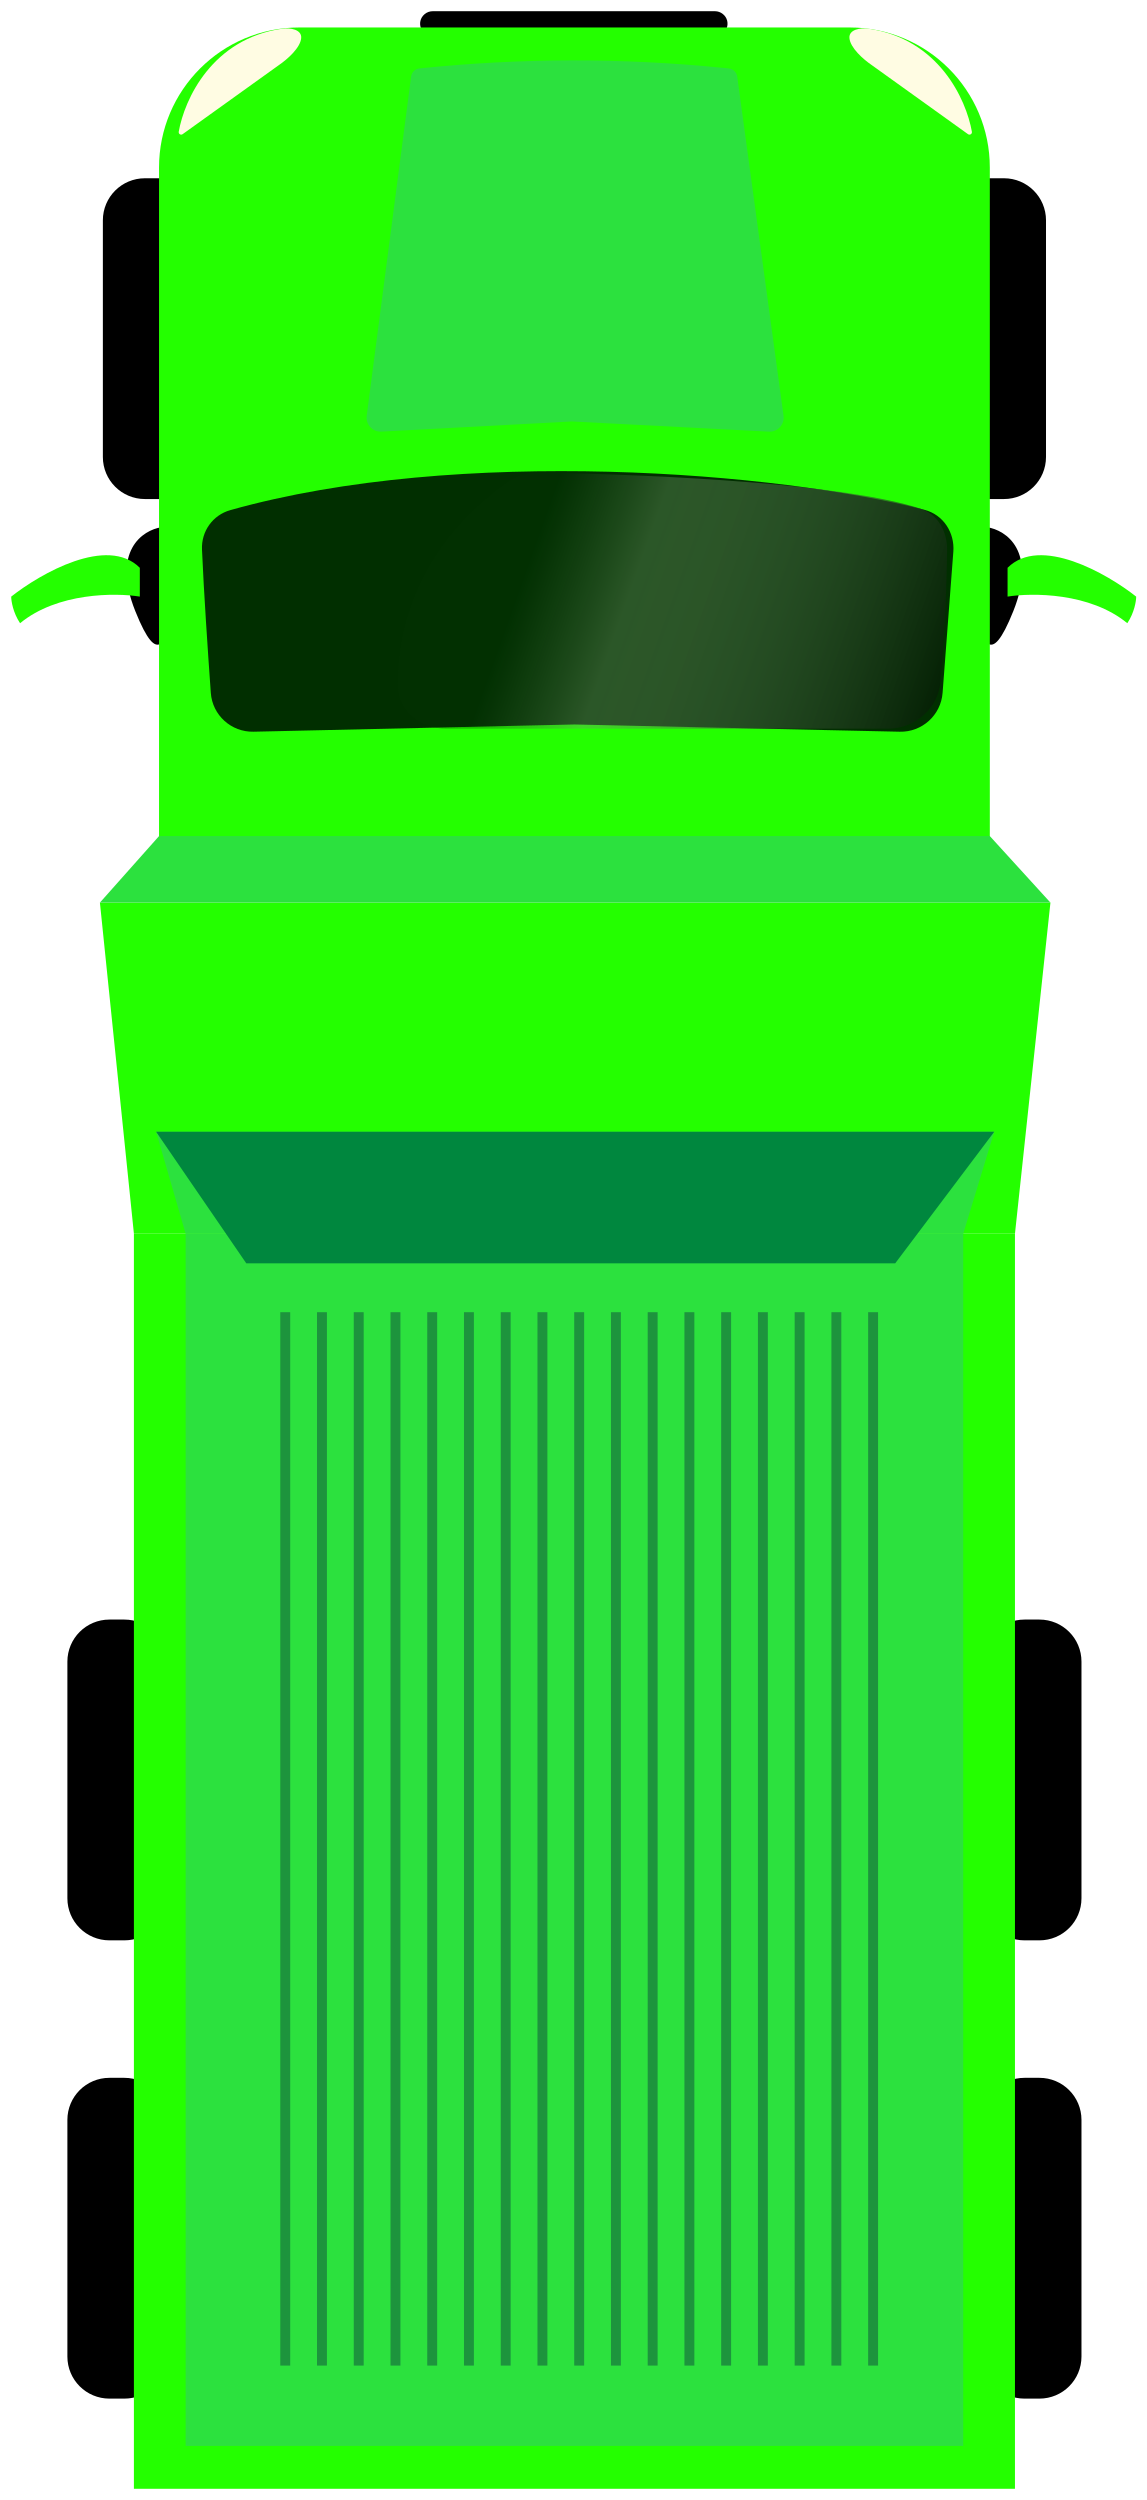
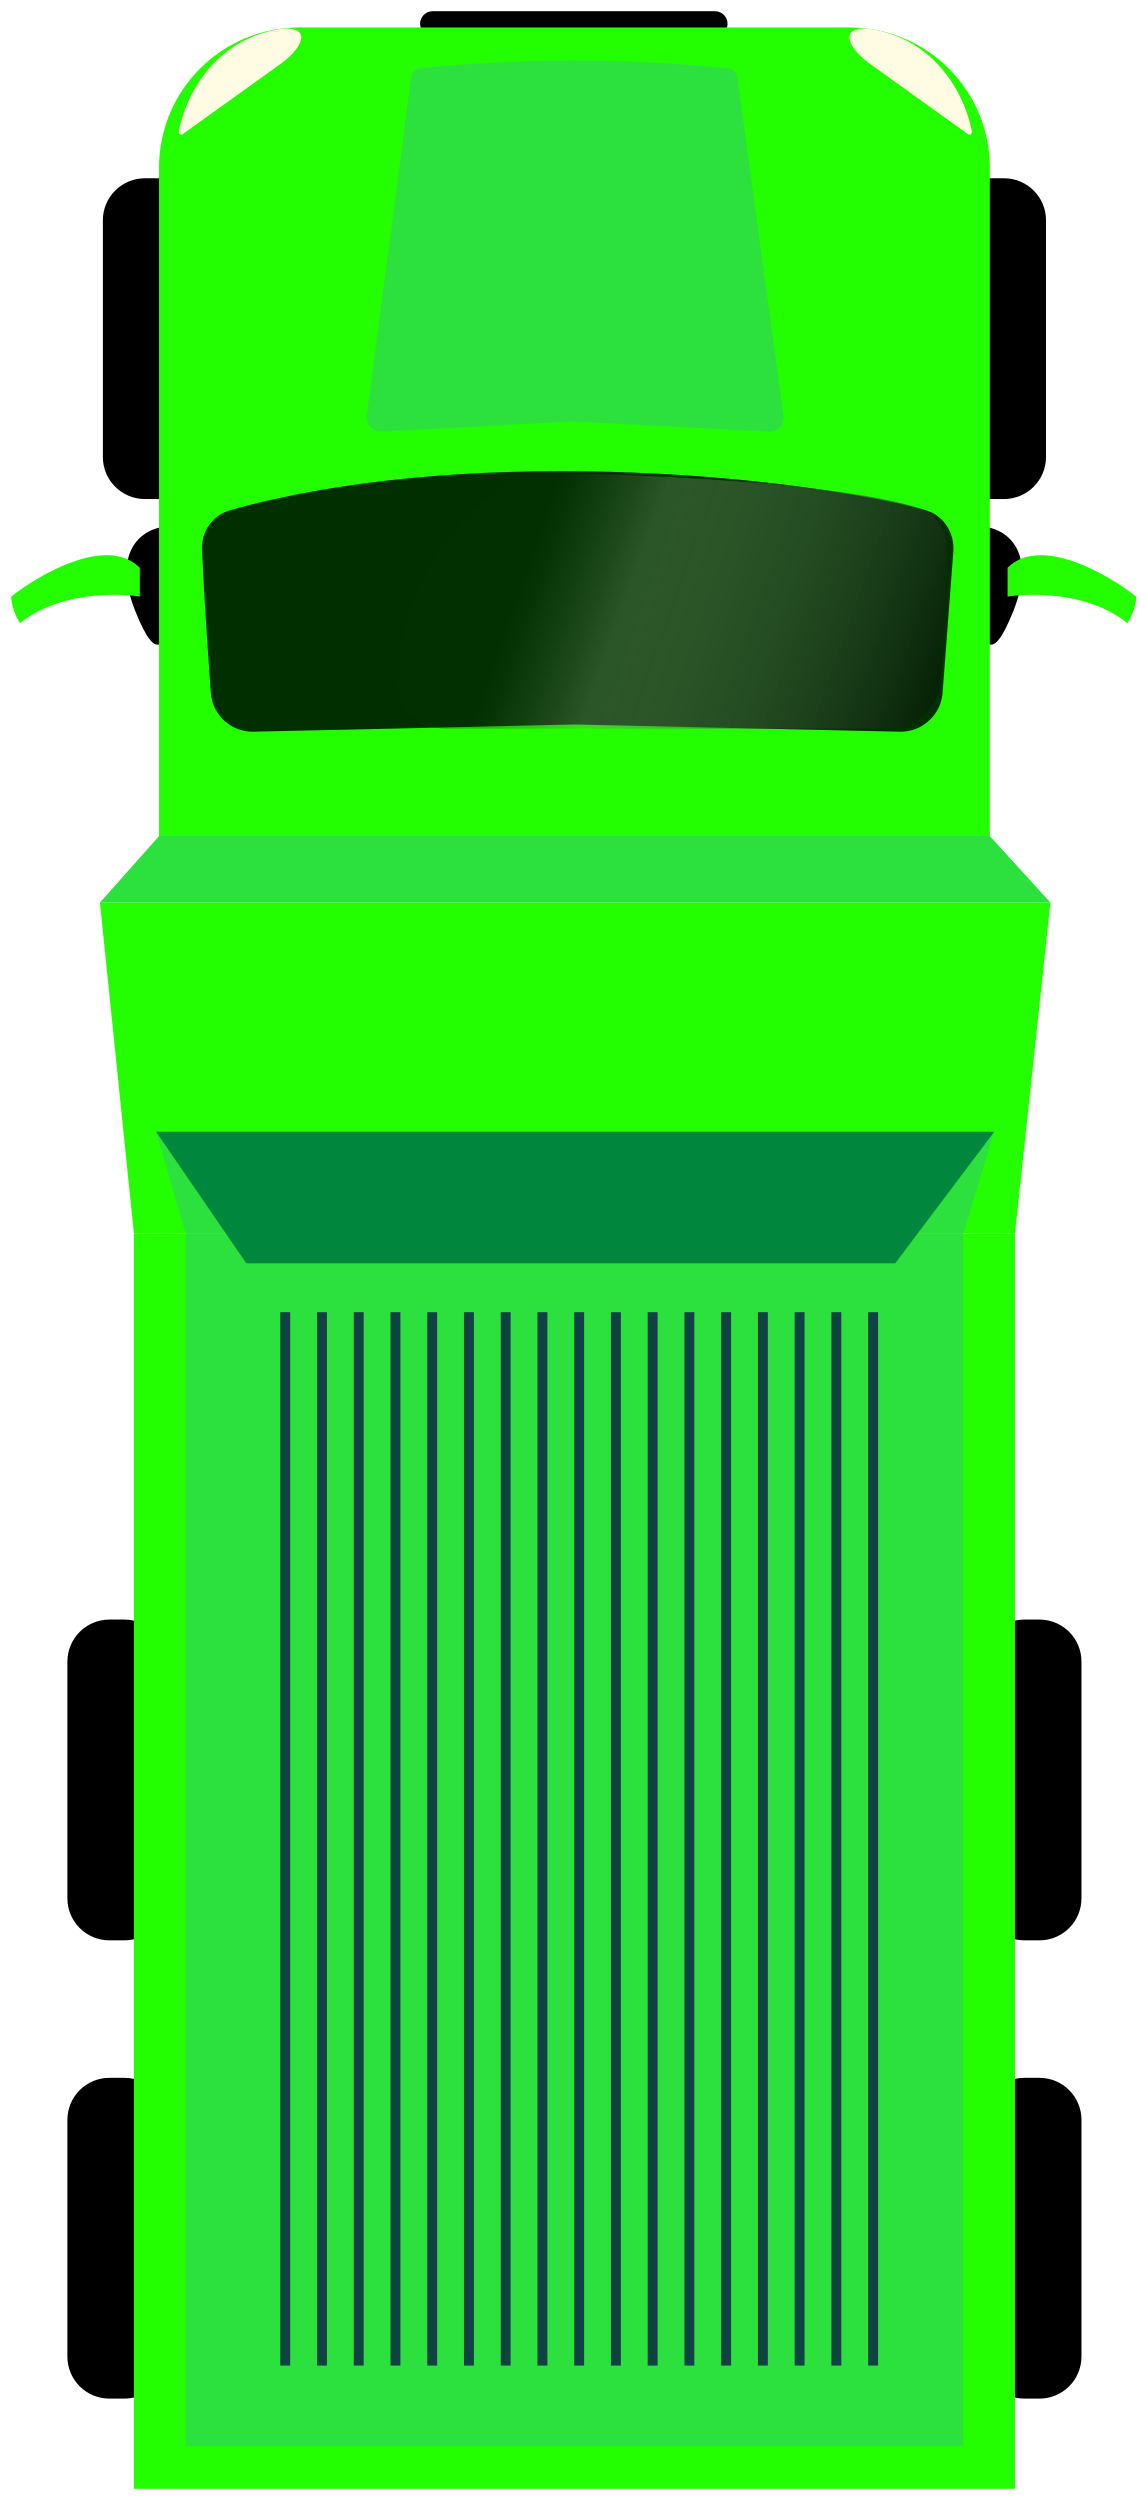
<svg xmlns="http://www.w3.org/2000/svg" width="409" height="892" viewBox="0 0 409 892" fill="none">
  <path d="M255.089 4H154.388C153.324 4 152.295 4.378 151.485 5.067C148.306 7.769 150.217 12.967 154.388 12.967H255.089C259.34 12.967 261.204 7.603 257.87 4.967C257.078 4.341 256.098 4 255.089 4Z" fill="black" />
  <rect x="350.531" y="577.861" width="35.339" height="114.456" rx="15" fill="black" />
  <rect x="337.875" y="63.602" width="35.339" height="114.456" rx="15" fill="black" />
  <rect x="36.703" y="63.602" width="35.339" height="114.456" rx="15" fill="black" />
  <rect x="350.531" y="741.371" width="35.339" height="114.456" rx="15" fill="black" />
  <rect x="24.043" y="741.371" width="35.339" height="114.456" rx="15" fill="black" />
  <rect x="24.043" y="577.861" width="35.339" height="114.456" rx="15" fill="black" />
  <path d="M35.648 322.051H374.796L362.138 440.199H47.78L35.648 322.051Z" fill="#24FF00" />
  <path d="M361.08 217.879C369.519 196.781 358.619 189.572 352.114 188.605L350.531 217.879C350.531 226.67 352.641 238.977 361.08 217.879Z" fill="black" stroke="black" />
  <path d="M48.744 217.879C40.305 196.781 51.206 189.572 57.711 188.605L59.293 217.879C59.293 226.67 57.183 238.977 48.744 217.879Z" fill="black" stroke="black" />
  <path d="M56.742 59.803C56.742 32.188 79.128 9.803 106.742 9.803H303.167C330.781 9.803 353.167 32.188 353.167 59.803V298.843H56.742V59.803Z" fill="#24FF00" />
  <path d="M309.869 10.244C334.801 13.82 344.707 35.288 346.778 47.029C346.873 47.564 346.454 48.043 345.91 48.043C345.723 48.043 345.541 47.984 345.389 47.875L311.075 23.253C307.95 21.127 303.349 17.038 303.075 13.562C302.838 10.568 306.896 9.818 309.869 10.244Z" fill="#FFFCE3" />
  <path d="M100.674 10.244C75.742 13.82 65.836 35.288 63.765 47.029C63.67 47.564 64.089 48.043 64.633 48.043C64.82 48.043 65.002 47.984 65.153 47.875L99.468 23.253C102.593 21.127 107.194 17.038 107.468 13.562C107.705 10.568 103.647 9.818 100.674 10.244Z" fill="#FFFCE3" />
  <path d="M279.564 148.34L263.048 27.366C262.833 25.792 261.568 24.57 259.987 24.411L258.378 24.249C222.225 20.604 185.795 20.658 149.653 24.41C148.116 24.57 146.889 25.765 146.688 27.297L130.839 148.359C130.433 151.46 132.941 154.168 136.063 154.001L204.007 150.378L274.352 154.01C277.483 154.172 279.988 151.446 279.564 148.34Z" fill="#2CE13E" />
  <path d="M75.217 247.221C74.193 232.925 72.696 210.9 72.07 196.035C71.797 189.559 75.917 183.776 82.156 182.02C163.819 159.037 277.998 168.501 329.87 181.911C336.521 183.63 340.673 189.976 340.152 196.826L336.316 247.22C335.711 255.168 328.994 261.255 321.025 261.077L204.958 258.493L90.47 261.074C82.501 261.253 75.787 255.171 75.217 247.221Z" fill="#012F00" />
  <path d="M359.499 202.585C371.103 190.981 394.926 204.607 405.387 212.87C405.387 214.453 404.754 218.567 402.222 222.364C388.93 211.393 368.202 211.464 359.499 212.87V202.585Z" fill="#24FF00" />
  <path d="M49.888 202.585C38.284 190.981 14.461 204.607 4 212.87C4 214.453 4.633 218.567 7.165 222.364C20.456 211.393 41.185 211.464 49.888 212.87V202.585Z" fill="#24FF00" />
  <rect x="47.777" y="440.197" width="314.358" height="447.802" fill="#24FF00" />
  <rect x="66.238" y="440.197" width="277.437" height="432.506" fill="#2CE13E" />
  <path d="M55.691 403.805L66.24 440.198H343.677L354.753 403.805H206.014H55.691Z" fill="#2CE13E" />
  <path d="M55.691 403.805L87.866 450.747H319.415L354.753 403.805H206.014H55.691Z" fill="#00873E" />
  <path d="M56.746 298.314L35.648 322.05H374.796L353.171 298.314H56.746Z" fill="#2CE13E" />
  <path d="M181.58 171.738C149.579 193.983 141.7 223.954 141.959 244.696C142.073 253.8 150.203 260 159.308 260H316.684C326.399 260 334.629 253.006 335.541 243.334C336.618 231.923 337.647 215.91 337.927 196.298C338.021 189.734 334.724 183.538 328.482 181.507C301.515 172.736 238.857 169.467 192.373 168.599C188.535 168.527 184.732 169.547 181.58 171.738Z" fill="url(#paint0_linear_45_622)" />
  <path d="M92.5 846.193L90 466.193L321.5 466V846.193H92.5Z" fill="#2CE13E" />
-   <rect x="100" y="468.193" width="3.543" height="375.847" fill="#00063E" fill-opacity="0.35" />
-   <rect x="113.109" y="468.193" width="3.543" height="375.847" fill="#00063E" fill-opacity="0.35" />
-   <rect x="126.219" y="468.193" width="3.543" height="375.847" fill="#00063E" fill-opacity="0.35" />
-   <rect x="139.328" y="468.193" width="3.543" height="375.847" fill="#00063E" fill-opacity="0.35" />
-   <rect x="152.438" y="468.193" width="3.543" height="375.847" fill="#00063E" fill-opacity="0.35" />
-   <rect x="165.547" y="468.193" width="3.543" height="375.847" fill="#00063E" fill-opacity="0.35" />
-   <rect x="178.656" y="468.193" width="3.543" height="375.847" fill="#00063E" fill-opacity="0.35" />
-   <rect x="191.766" y="468.193" width="3.543" height="375.847" fill="#00063E" fill-opacity="0.35" />
-   <rect x="204.875" y="468.193" width="3.543" height="375.847" fill="#00063E" fill-opacity="0.35" />
-   <rect x="217.984" y="468.193" width="3.543" height="375.847" fill="#00063E" fill-opacity="0.35" />
-   <rect x="231.094" y="468.193" width="3.543" height="375.847" fill="#00063E" fill-opacity="0.35" />
-   <rect x="244.203" y="468.193" width="3.543" height="375.847" fill="#00063E" fill-opacity="0.35" />
-   <rect x="257.312" y="468.193" width="3.543" height="375.847" fill="#00063E" fill-opacity="0.35" />
-   <rect x="270.426" y="468.193" width="3.543" height="375.847" fill="#00063E" fill-opacity="0.35" />
-   <rect x="283.531" y="468.193" width="3.543" height="375.847" fill="#00063E" fill-opacity="0.35" />
-   <rect x="296.645" y="468.193" width="3.543" height="375.847" fill="#00063E" fill-opacity="0.35" />
-   <rect x="309.75" y="468.193" width="3.543" height="375.847" fill="#00063E" fill-opacity="0.35" />
+   <rect x="100" y="468.193" width="3.543" height="375.847" fill="#090E44" fill-opacity="0.75" />
+   <rect x="113.109" y="468.193" width="3.543" height="375.847" fill="#090E44" fill-opacity="0.75" />
+   <rect x="126.219" y="468.193" width="3.543" height="375.847" fill="#090E44" fill-opacity="0.75" />
+   <rect x="139.328" y="468.193" width="3.543" height="375.847" fill="#090E44" fill-opacity="0.75" />
+   <rect x="152.438" y="468.193" width="3.543" height="375.847" fill="#090E44" fill-opacity="0.75" />
+   <rect x="165.547" y="468.193" width="3.543" height="375.847" fill="#090E44" fill-opacity="0.75" />
+   <rect x="178.656" y="468.193" width="3.543" height="375.847" fill="#090E44" fill-opacity="0.75" />
+   <rect x="191.766" y="468.193" width="3.543" height="375.847" fill="#090E44" fill-opacity="0.75" />
+   <rect x="204.875" y="468.193" width="3.543" height="375.847" fill="#090E44" fill-opacity="0.75" />
+   <rect x="217.984" y="468.193" width="3.543" height="375.847" fill="#090E44" fill-opacity="0.75" />
+   <rect x="231.094" y="468.193" width="3.543" height="375.847" fill="#090E44" fill-opacity="0.75" />
+   <rect x="244.203" y="468.193" width="3.543" height="375.847" fill="#090E44" fill-opacity="0.75" />
+   <rect x="257.312" y="468.193" width="3.543" height="375.847" fill="#090E44" fill-opacity="0.75" />
+   <rect x="270.426" y="468.193" width="3.543" height="375.847" fill="#090E44" fill-opacity="0.75" />
+   <rect x="283.531" y="468.193" width="3.543" height="375.847" fill="#090E44" fill-opacity="0.75" />
+   <rect x="296.645" y="468.193" width="3.543" height="375.847" fill="#090E44" fill-opacity="0.75" />
+   <rect x="309.75" y="468.193" width="3.543" height="375.847" fill="#090E44" fill-opacity="0.75" />
  <defs>
    <linearGradient id="paint0_linear_45_622" x1="186.61" y1="206.023" x2="338.04" y2="259.893" gradientUnits="userSpaceOnUse">
      <stop stop-color="#023204" stop-opacity="0.3" />
      <stop offset="0.234" stop-color="#6F9868" stop-opacity="0.38" />
      <stop offset="1" stop-color="#001700" stop-opacity="0.84" />
    </linearGradient>
  </defs>
</svg>
